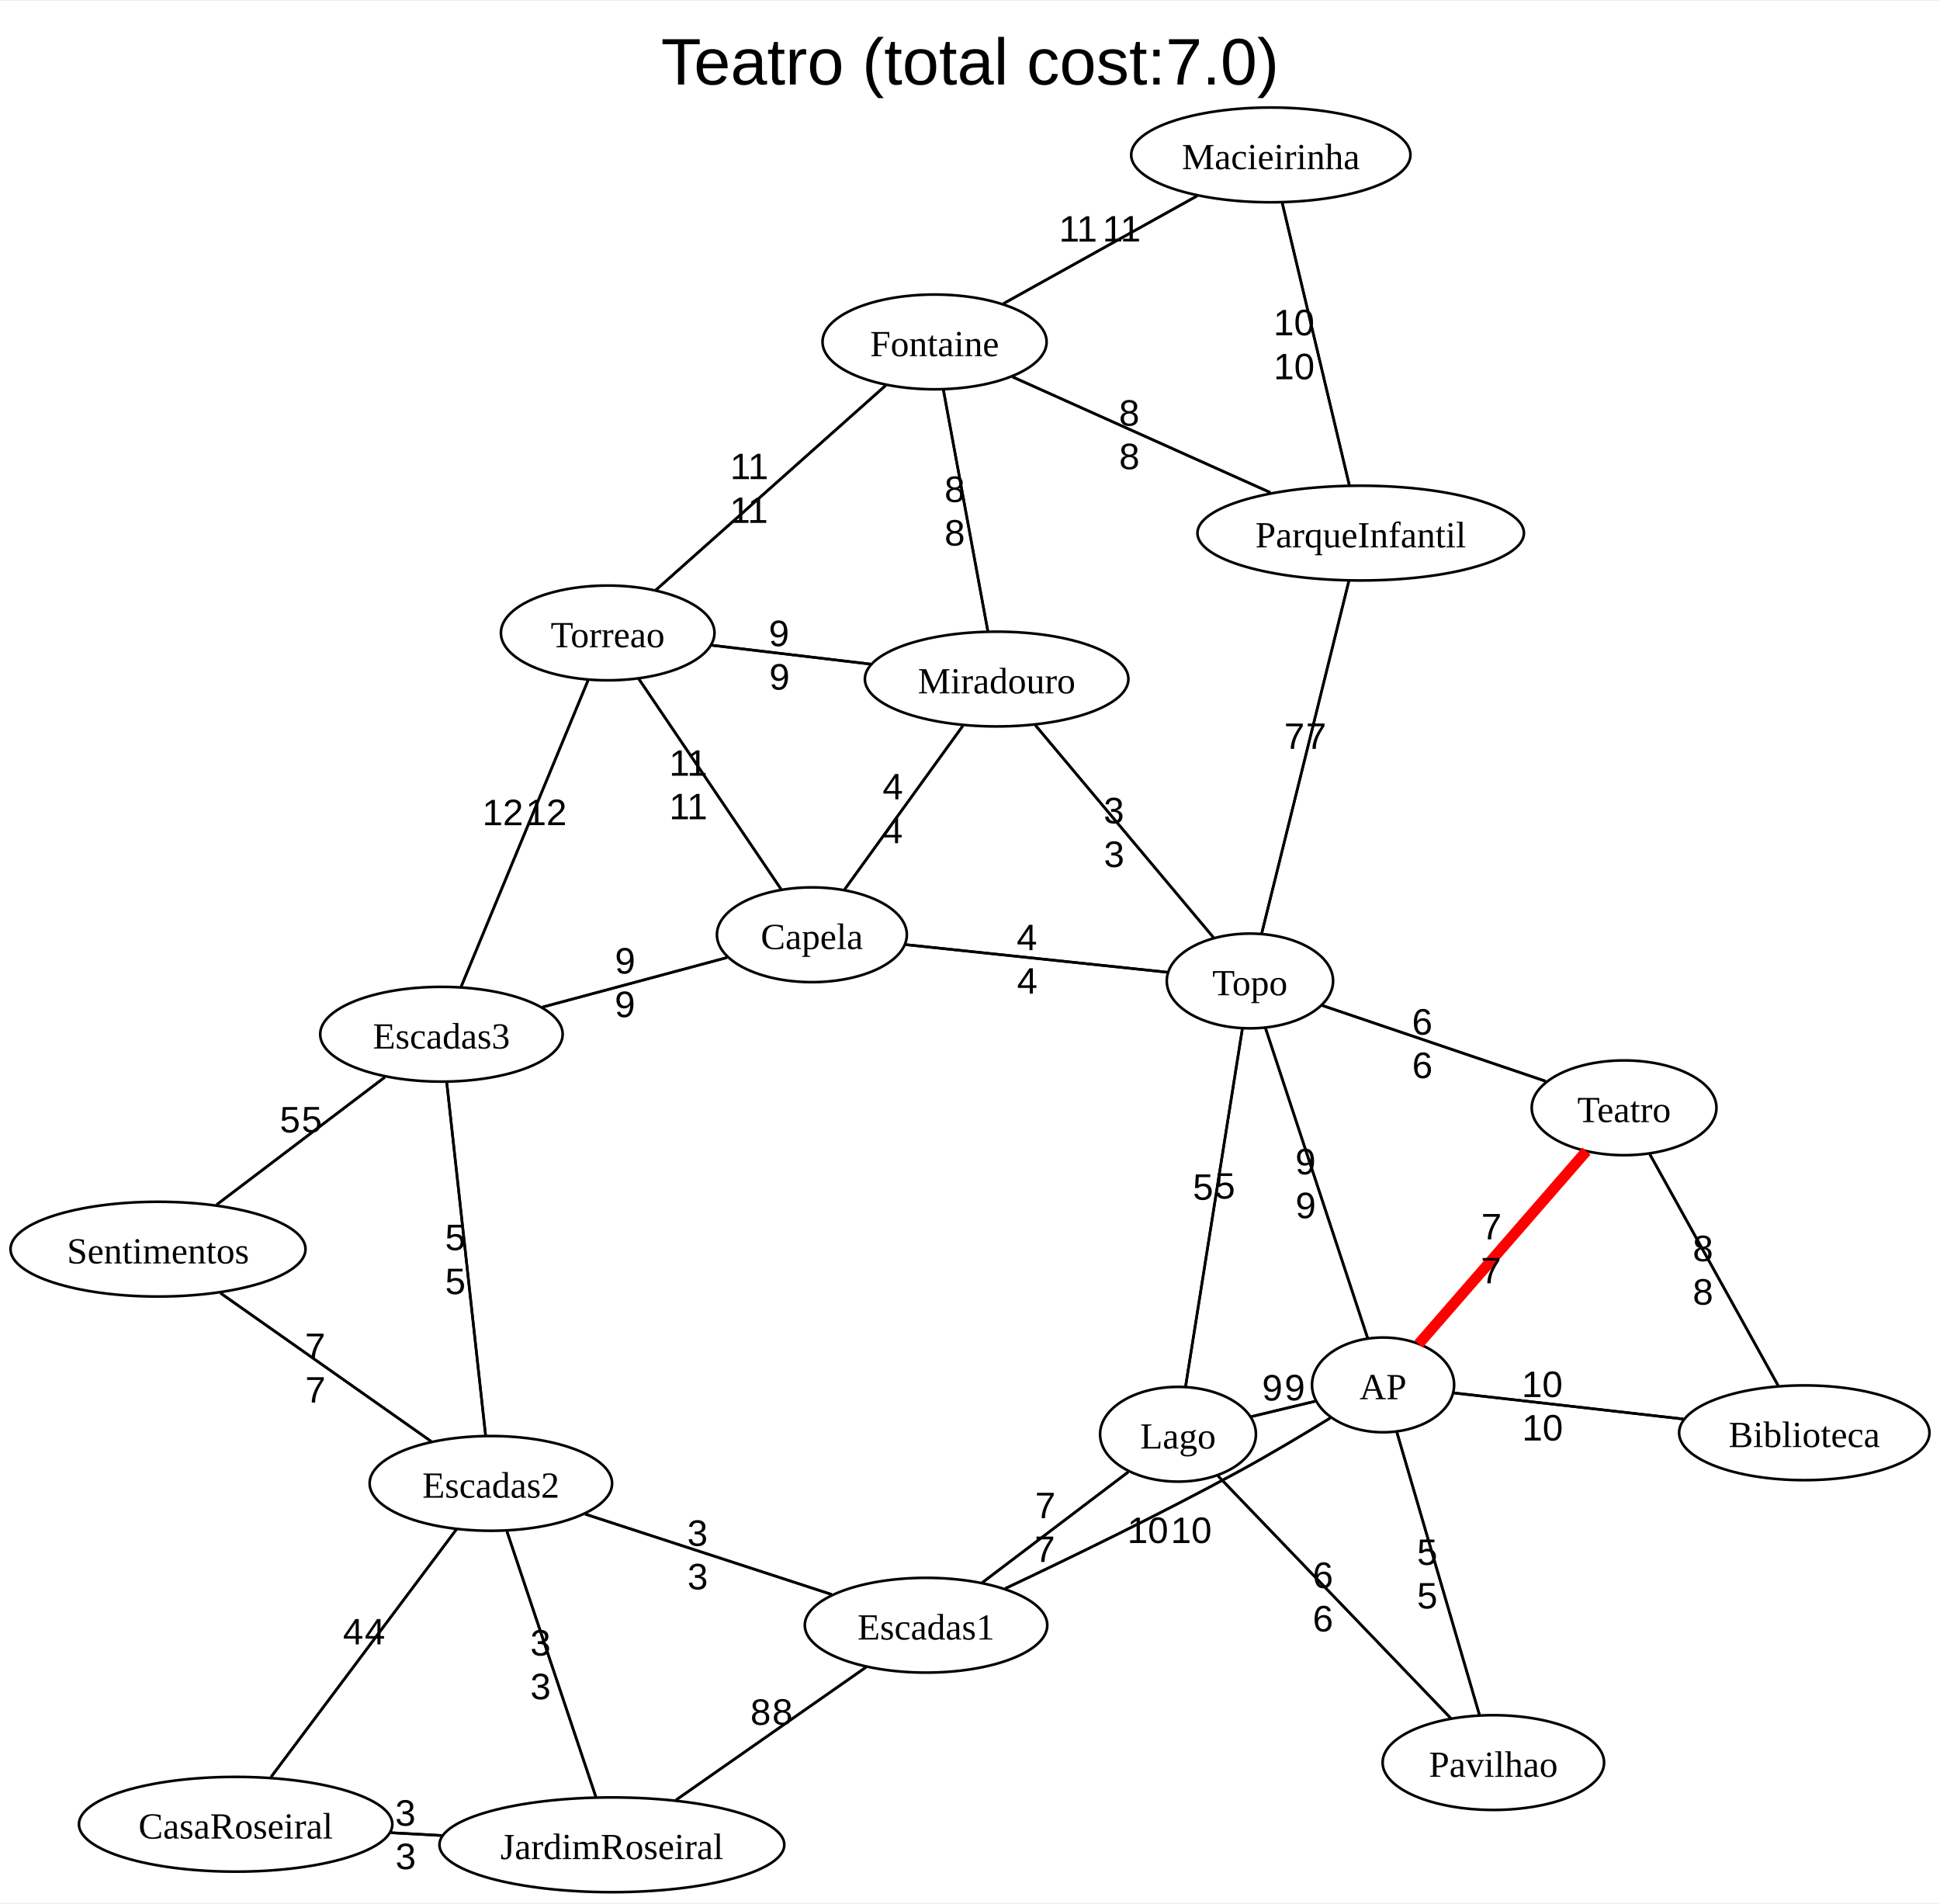
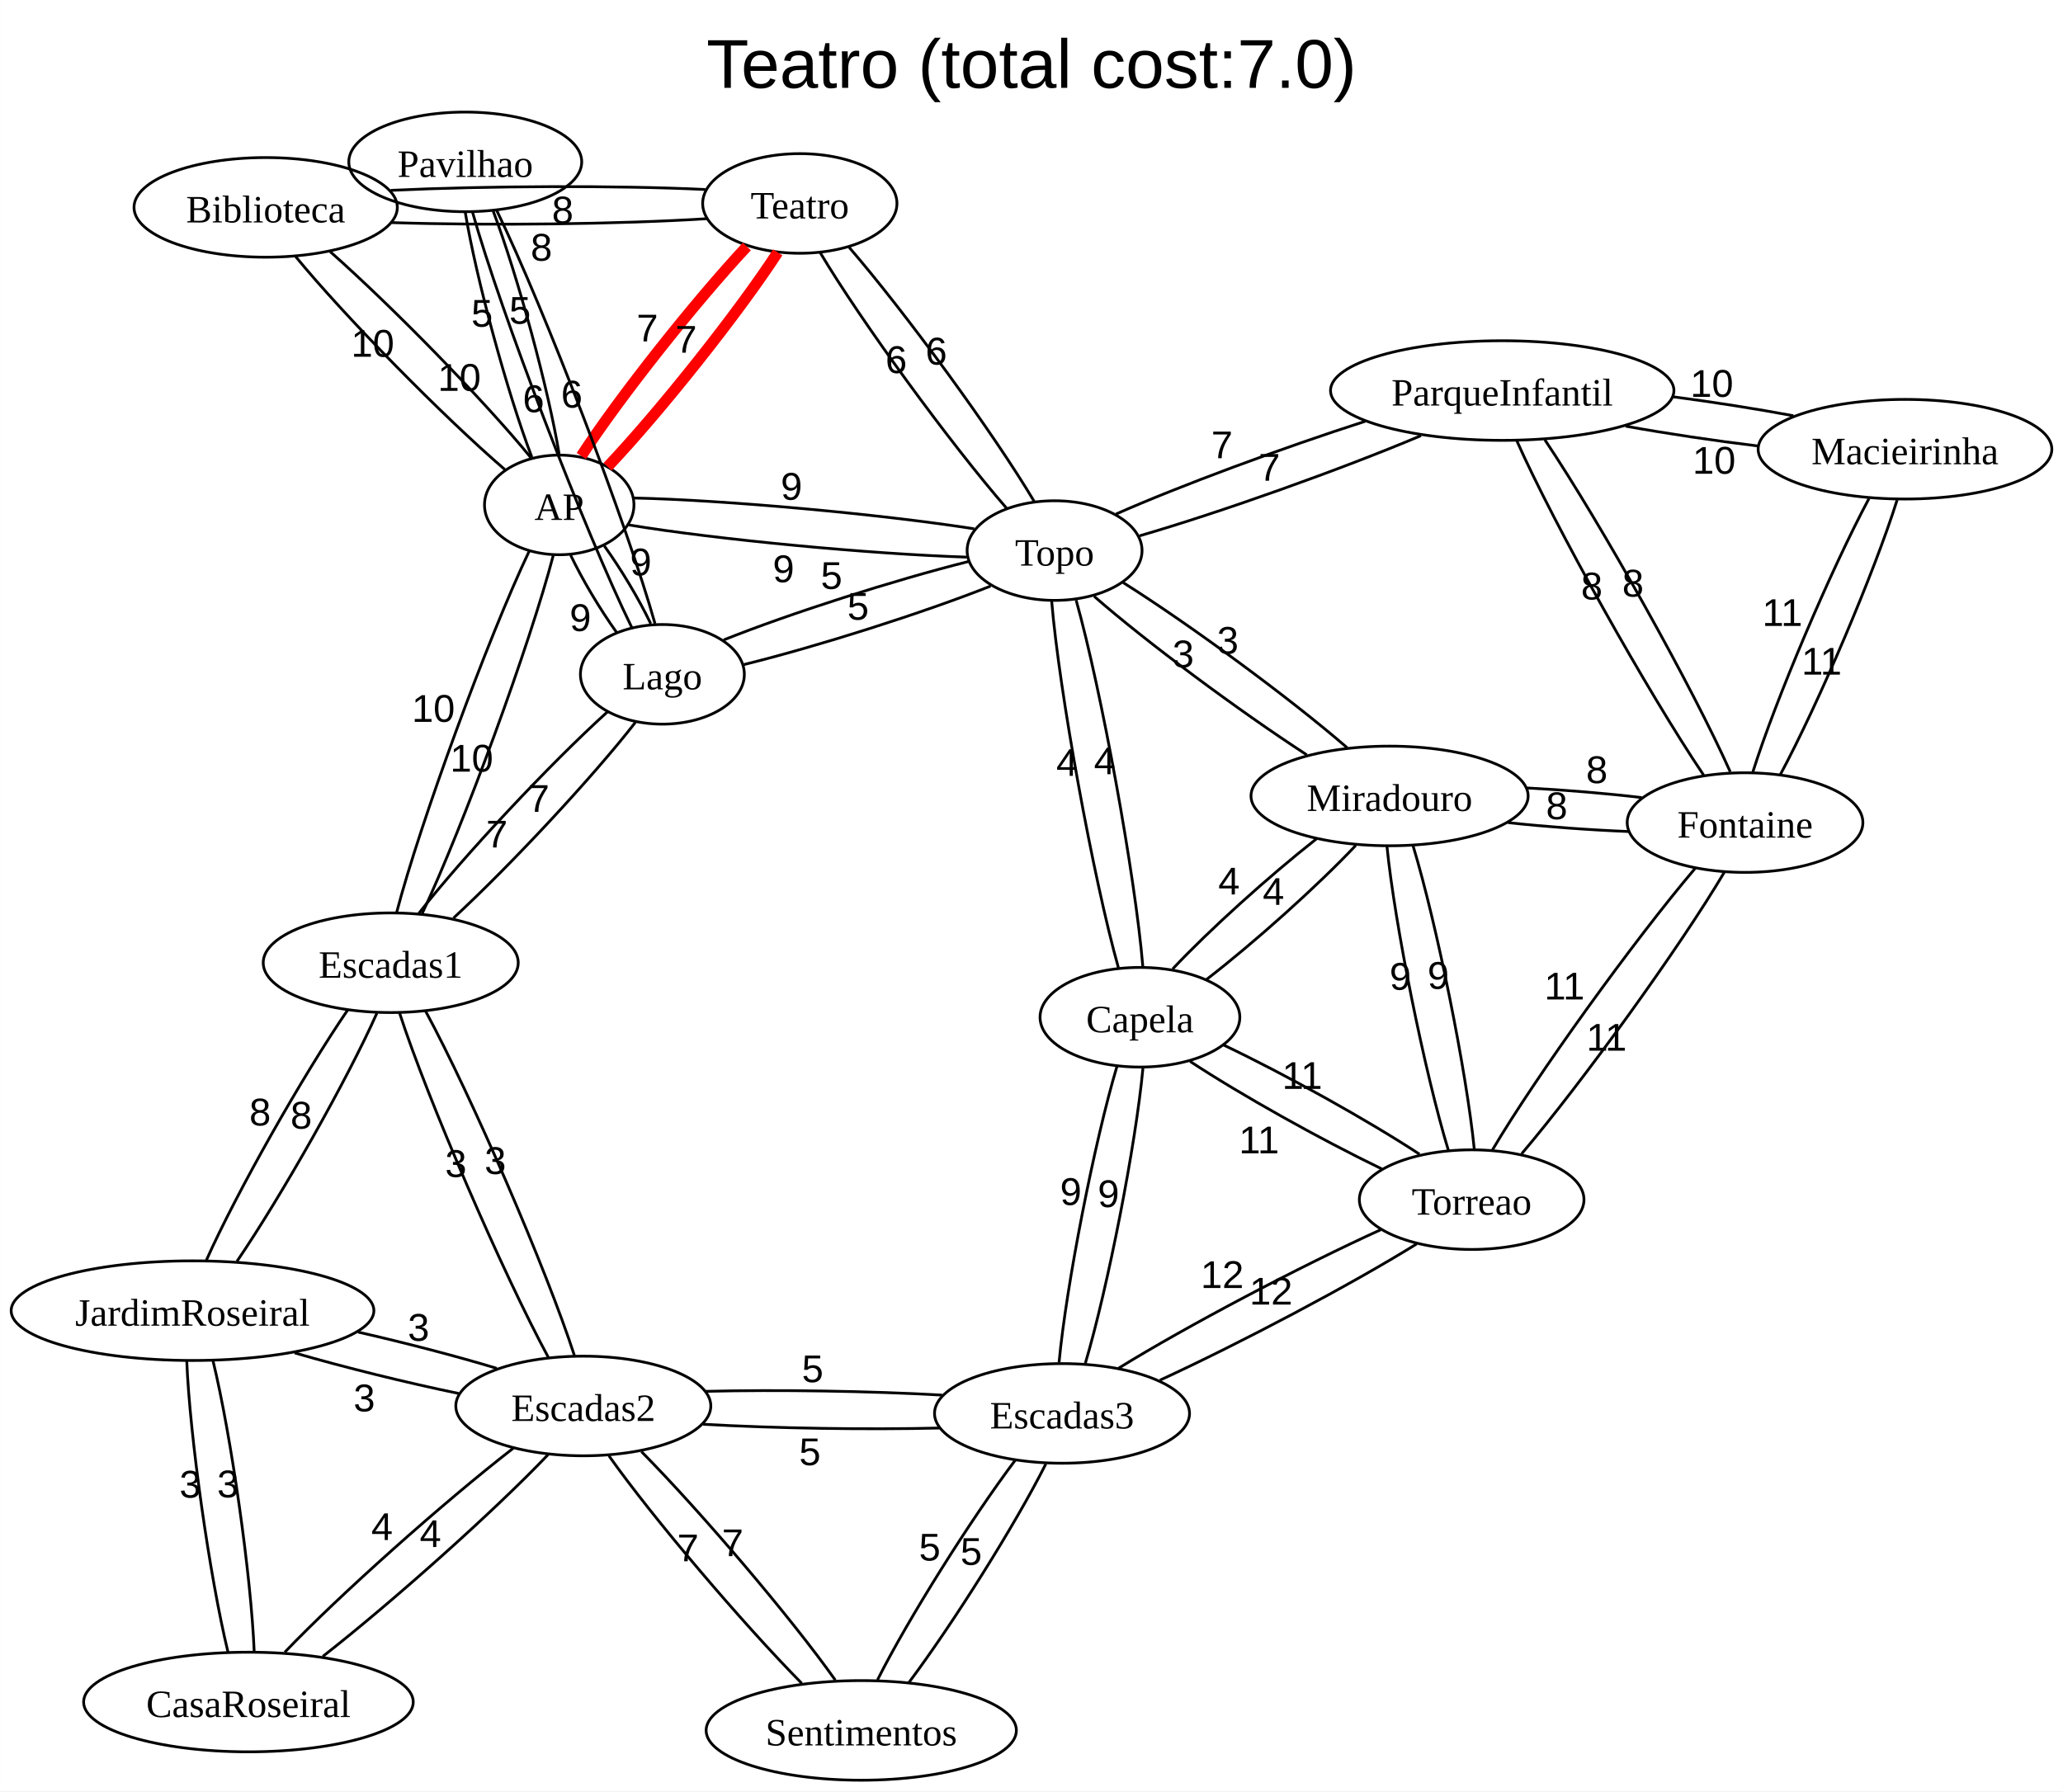
- <svg xmlns="http://www.w3.org/2000/svg" width="737pt" height="723pt" viewBox="0.00 0.00 737.21 722.51">
-   <g id="graph0" class="graph" transform="scale(1 1) rotate(0) translate(4 718.51)">
-     <polygon fill="white" stroke="none" points="-4,4 -4,-718.51 733.21,-718.51 733.21,4 -4,4" />
-     <text text-anchor="middle" x="364.61" y="-686.76" font-family="Arial" font-size="25.00">Teatro (total cost:7.0)</text>
+ <svg xmlns="http://www.w3.org/2000/svg" width="745pt" height="647pt" viewBox="0.00 0.00 745.30 647.31">
+   <g id="graph0" class="graph" transform="scale(1 1) rotate(0) translate(4 643.31)">
+     <polygon fill="white" stroke="none" points="-4,4 -4,-643.31 741.3,-643.31 741.3,4 -4,4" />
+     <text text-anchor="middle" x="368.65" y="-611.56" font-family="Arial" font-size="25.00">Teatro (total cost:7.0)</text>
    <g id="node1" class="node">
-       <ellipse fill="none" stroke="black" cx="513.07" cy="-516.33" rx="62.04" ry="18" />
-       <text text-anchor="middle" x="513.07" y="-510.91" font-family="Times New Roman,serif" font-size="14.00">ParqueInfantil</text>
+       <ellipse fill="none" stroke="black" cx="198.02" cy="-460.85" rx="27" ry="18" />
+       <text text-anchor="middle" x="198.02" y="-455.42" font-family="Times New Roman,serif" font-size="14.00">AP</text>
    </g>
    <g id="node2" class="node">
-       <ellipse fill="none" stroke="black" cx="478.92" cy="-660.01" rx="53.06" ry="18" />
-       <text text-anchor="middle" x="478.92" y="-654.59" font-family="Times New Roman,serif" font-size="14.00">Macieirinha</text>
+       <ellipse fill="none" stroke="black" cx="164.07" cy="-584.81" rx="42.08" ry="18" />
+       <text text-anchor="middle" x="164.07" y="-579.38" font-family="Times New Roman,serif" font-size="14.00">Pavilhao</text>
    </g>
    <g id="edge1" class="edge">
-       <path fill="none" stroke="black" d="M508.75,-534.53C502.18,-562.17 489.76,-614.41 483.21,-641.96" />
-       <text text-anchor="middle" x="487.72" y="-591.48" font-family="Arial" font-size="14.00">10</text>
+       <path fill="none" stroke="black" d="M188.13,-478.09C179.26,-501.36 168.02,-542.61 164.09,-566.45" />
+       <text text-anchor="middle" x="170.13" y="-525.26" font-family="Arial" font-size="14.00">5</text>
+     </g>
+     <g id="node5" class="node">
+       <ellipse fill="none" stroke="black" cx="235.29" cy="-399.63" rx="29.61" ry="18" />
+       <text text-anchor="middle" x="235.29" y="-394.2" font-family="Times New Roman,serif" font-size="14.00">Lago</text>
+     </g>
+     <g id="edge27" class="edge">
+       <path fill="none" stroke="black" d="M214.31,-446.04C220.4,-437.57 226.77,-426.92 231.08,-417.93" />
+       <text text-anchor="middle" x="227.49" y="-435.38" font-family="Arial" font-size="14.00">9</text>
+     </g>
+     <g id="node6" class="node">
+       <ellipse fill="none" stroke="black" cx="376.99" cy="-444.35" rx="31.6" ry="18" />
+       <text text-anchor="middle" x="376.99" y="-438.92" font-family="Times New Roman,serif" font-size="14.00">Topo</text>
+     </g>
+     <g id="edge19" class="edge">
+       <path fill="none" stroke="black" d="M224.88,-463.35C257.96,-462.63 313.93,-457.54 347.96,-452.21" />
+       <text text-anchor="middle" x="281.94" y="-462.71" font-family="Arial" font-size="14.00">9</text>
+     </g>
+     <g id="node8" class="node">
+       <ellipse fill="none" stroke="black" cx="137.14" cy="-295.41" rx="46.07" ry="18" />
+       <text text-anchor="middle" x="137.14" y="-289.99" font-family="Times New Roman,serif" font-size="14.00">Escadas1</text>
+     </g>
+     <g id="edge44" class="edge">
+       <path fill="none" stroke="black" d="M195.86,-442.6C187.51,-410.6 163.41,-344.88 148.51,-313.2" />
+       <text text-anchor="middle" x="166.39" y="-364.48" font-family="Arial" font-size="14.00">10</text>
+     </g>
+     <g id="node17" class="node">
+       <ellipse fill="none" stroke="black" cx="91.96" cy="-568.37" rx="47.57" ry="18" />
+       <text text-anchor="middle" x="91.96" y="-562.94" font-family="Times New Roman,serif" font-size="14.00">Biblioteca</text>
+     </g>
+     <g id="edge26" class="edge">
+       <path fill="none" stroke="black" d="M178.34,-473.66C156.01,-492.89 120.63,-528.86 102.78,-550.6" />
+       <text text-anchor="middle" x="130.63" y="-514.39" font-family="Arial" font-size="14.00">10</text>
+     </g>
+     <g id="node18" class="node">
+       <ellipse fill="none" stroke="black" cx="284.94" cy="-569.79" rx="35.1" ry="18" />
+       <text text-anchor="middle" x="284.94" y="-564.37" font-family="Times New Roman,serif" font-size="14.00">Teatro</text>
+     </g>
+     <g id="edge30" class="edge">
+       <path fill="none" stroke="red" stroke-width="4" d="M206,-478.53C219.65,-499.57 247.05,-534.16 265.8,-554.23" />
+       <text text-anchor="middle" x="229.86" y="-519.94" font-family="Arial" font-size="14.00">7</text>
+     </g>
+     <g id="edge40" class="edge">
+       <path fill="none" stroke="black" d="M174.16,-567.04C183.02,-543.62 194.15,-502.68 198.02,-479.04" />
+       <text text-anchor="middle" x="183.84" y="-526.32" font-family="Arial" font-size="14.00">5</text>
+     </g>
+     <g id="edge51" class="edge">
+       <path fill="none" stroke="black" d="M175.45,-567.23C192.52,-532.11 222.6,-453.68 232.62,-417.95" />
+       <text text-anchor="middle" x="202.55" y="-496.02" font-family="Arial" font-size="14.00">6</text>
+     </g>
+     <g id="node3" class="node">
+       <ellipse fill="none" stroke="black" cx="684.24" cy="-480.98" rx="53.06" ry="18" />
+       <text text-anchor="middle" x="684.24" y="-475.56" font-family="Times New Roman,serif" font-size="14.00">Macieirinha</text>
    </g>
    <g id="node4" class="node">
-       <ellipse fill="none" stroke="black" cx="351.14" cy="-588.96" rx="42.58" ry="18" />
-       <text text-anchor="middle" x="351.14" y="-583.54" font-family="Times New Roman,serif" font-size="14.00">Fontaine</text>
-     </g>
-     <g id="edge19" class="edge">
-       <path fill="none" stroke="black" d="M478.73,-531.74C449.67,-544.77 408.46,-563.25 380.81,-575.65" />
-       <text text-anchor="middle" x="425.11" y="-557.13" font-family="Arial" font-size="14.00">8</text>
+       <ellipse fill="none" stroke="black" cx="626.45" cy="-346.06" rx="42.58" ry="18" />
+       <text text-anchor="middle" x="626.45" y="-340.63" font-family="Times New Roman,serif" font-size="14.00">Fontaine</text>
+     </g>
+     <g id="edge2" class="edge">
+       <path fill="none" stroke="black" d="M681.39,-462.62C673.19,-436.49 652.96,-389.01 639.22,-363.43" />
+       <text text-anchor="middle" x="654.13" y="-399.52" font-family="Arial" font-size="14.00">11</text>
+     </g>
+     <g id="node12" class="node">
+       <ellipse fill="none" stroke="black" cx="538.72" cy="-502.18" rx="62.04" ry="18" />
+       <text text-anchor="middle" x="538.72" y="-496.76" font-family="Times New Roman,serif" font-size="14.00">ParqueInfantil</text>
+     </g>
+     <g id="edge64" class="edge">
+       <path fill="none" stroke="black" d="M631.18,-482.14C615.46,-484.04 598.42,-486.59 583.3,-489.31" />
+       <text text-anchor="middle" x="615.27" y="-472.12" font-family="Arial" font-size="14.00">10</text>
+     </g>
+     <g id="edge61" class="edge">
+       <path fill="none" stroke="black" d="M629.3,-364.42C637.45,-390.41 657.5,-437.51 671.24,-463.18" />
+       <text text-anchor="middle" x="639.93" y="-417.12" font-family="Arial" font-size="14.00">11</text>
    </g>
    <g id="node11" class="node">
-       <ellipse fill="none" stroke="black" cx="470.98" cy="-346.18" rx="31.6" ry="18" />
-       <text text-anchor="middle" x="470.98" y="-340.75" font-family="Times New Roman,serif" font-size="14.00">Topo</text>
+       <ellipse fill="none" stroke="black" cx="527.68" cy="-209.8" rx="40.58" ry="18" />
+       <text text-anchor="middle" x="527.68" y="-204.38" font-family="Times New Roman,serif" font-size="14.00">Torreao</text>
+     </g>
+     <g id="edge37" class="edge">
+       <path fill="none" stroke="black" d="M618.93,-328.07C603.21,-301.46 567.68,-252.2 545.76,-226.4" />
+       <text text-anchor="middle" x="576.42" y="-263.63" font-family="Arial" font-size="14.00">11</text>
+     </g>
+     <g id="edge13" class="edge">
+       <path fill="none" stroke="black" d="M611.47,-363.24C591.38,-393.03 557.37,-453.8 543.93,-484.16" />
+       <text text-anchor="middle" x="571.08" y="-426.69" font-family="Arial" font-size="14.00">8</text>
+     </g>
+     <g id="node14" class="node">
+       <ellipse fill="none" stroke="black" cx="498.02" cy="-355.68" rx="50.07" ry="18" />
+       <text text-anchor="middle" x="498.02" y="-350.26" font-family="Times New Roman,serif" font-size="14.00">Miradouro</text>
+     </g>
+     <g id="edge58" class="edge">
+       <path fill="none" stroke="black" d="M584.28,-342.83C570.33,-343.39 554.79,-344.53 540.8,-346.04" />
+       <text text-anchor="middle" x="558.43" y="-347.28" font-family="Arial" font-size="14.00">8</text>
+     </g>
+     <g id="edge18" class="edge">
+       <path fill="none" stroke="black" d="M218.77,-414.75C212.71,-423.22 206.4,-433.8 202.14,-442.71" />
+       <text text-anchor="middle" x="205.66" y="-415.27" font-family="Arial" font-size="14.00">9</text>
+     </g>
+     <g id="edge52" class="edge">
+       <path fill="none" stroke="black" d="M224.24,-416.54C207.21,-451.36 176.76,-530.7 166.71,-566.6" />
+       <text text-anchor="middle" x="188.73" y="-494.36" font-family="Arial" font-size="14.00">6</text>
+     </g>
+     <g id="edge3" class="edge">
+       <path fill="none" stroke="black" d="M257.44,-412.06C281.21,-421.59 319.1,-433.69 345.85,-440.39" />
+       <text text-anchor="middle" x="296.4" y="-430.49" font-family="Arial" font-size="14.00">5</text>
+     </g>
+     <g id="edge17" class="edge">
+       <path fill="none" stroke="black" d="M225.54,-382.29C210.21,-362.55 180.61,-330.8 159.82,-311.56" />
+       <text text-anchor="middle" x="190.6" y="-349.94" font-family="Arial" font-size="14.00">7</text>
+     </g>
+     <g id="edge59" class="edge">
+       <path fill="none" stroke="black" d="M345.33,-441.98C310.49,-443.09 255.18,-448.31 223.17,-453.61" />
+       <text text-anchor="middle" x="279.06" y="-432.92" font-family="Arial" font-size="14.00">9</text>
+     </g>
+     <g id="edge20" class="edge">
+       <path fill="none" stroke="black" d="M353.89,-431.53C329.56,-421.86 291.22,-409.68 264.74,-403.16" />
+       <text text-anchor="middle" x="306" y="-419.37" font-family="Arial" font-size="14.00">5</text>
+     </g>
+     <g id="node7" class="node">
+       <ellipse fill="none" stroke="black" cx="407.83" cy="-275.71" rx="36.09" ry="18" />
+       <text text-anchor="middle" x="407.83" y="-270.28" font-family="Times New Roman,serif" font-size="14.00">Capela</text>
+     </g>
+     <g id="edge60" class="edge">
+       <path fill="none" stroke="black" d="M384.77,-426.45C393.85,-394.17 406.18,-326.55 408.88,-293.99" />
+       <text text-anchor="middle" x="395.09" y="-363.53" font-family="Arial" font-size="14.00">4</text>
+     </g>
+     <g id="edge63" class="edge">
+       <path fill="none" stroke="black" d="M399.18,-457.55C422.28,-467.78 459.19,-481.41 489.25,-491.08" />
+       <text text-anchor="middle" x="437.48" y="-477.72" font-family="Arial" font-size="14.00">7</text>
+     </g>
+     <g id="edge46" class="edge">
+       <path fill="none" stroke="black" d="M401.77,-432.78C426.08,-417.47 462.26,-390.83 482.69,-373.11" />
+       <text text-anchor="middle" x="439.56" y="-407.05" font-family="Arial" font-size="14.00">3</text>
+     </g>
+     <g id="edge33" class="edge">
+       <path fill="none" stroke="black" d="M359.63,-459.67C339.33,-483.04 307.07,-527.2 292.34,-551.97" />
+       <text text-anchor="middle" x="319.77" y="-508.5" font-family="Arial" font-size="14.00">6</text>
+     </g>
+     <g id="edge4" class="edge">
+       <path fill="none" stroke="black" d="M400.05,-293.6C390.97,-325.88 378.64,-393.5 375.94,-426.06" />
+       <text text-anchor="middle" x="381.48" y="-362.93" font-family="Arial" font-size="14.00">4</text>
+     </g>
+     <g id="node10" class="node">
+       <ellipse fill="none" stroke="black" cx="379.68" cy="-132.55" rx="46.07" ry="18" />
+       <text text-anchor="middle" x="379.68" y="-127.12" font-family="Times New Roman,serif" font-size="14.00">Escadas3</text>
+     </g>
+     <g id="edge47" class="edge">
+       <path fill="none" stroke="black" d="M408.91,-257.26C406.34,-229.7 396.24,-178.09 388.11,-150.7" />
+       <text text-anchor="middle" x="396.47" y="-207.11" font-family="Arial" font-size="14.00">9</text>
+     </g>
+     <g id="edge23" class="edge">
+       <path fill="none" stroke="black" d="M438.11,-265.65C460.37,-255.05 489.87,-238.65 508.84,-226.22" />
+       <text text-anchor="middle" x="466.46" y="-249.82" font-family="Arial" font-size="14.00">11</text>
+     </g>
+     <g id="edge36" class="edge">
+       <path fill="none" stroke="black" d="M419.67,-293.18C432.87,-307.25 454.4,-326.65 471.6,-340.18" />
+       <text text-anchor="middle" x="440.01" y="-320.08" font-family="Arial" font-size="14.00">4</text>
+     </g>
+     <g id="edge39" class="edge">
+       <path fill="none" stroke="black" d="M139.3,-313.66C147.74,-346 172.26,-412.78 187.12,-444.05" />
+       <text text-anchor="middle" x="152.55" y="-382.46" font-family="Arial" font-size="14.00">10</text>
+     </g>
+     <g id="edge10" class="edge">
+       <path fill="none" stroke="black" d="M147.26,-313.22C163.4,-333.91 194.71,-367.31 215.39,-386.03" />
+       <text text-anchor="middle" x="175.5" y="-337.06" font-family="Arial" font-size="14.00">7</text>
+     </g>
+     <g id="node9" class="node">
+       <ellipse fill="none" stroke="black" cx="206.72" cy="-135.24" rx="46.07" ry="18" />
+       <text text-anchor="middle" x="206.72" y="-129.82" font-family="Times New Roman,serif" font-size="14.00">Escadas2</text>
+     </g>
+     <g id="edge5" class="edge">
+       <path fill="none" stroke="black" d="M149.74,-277.92C166.28,-247.32 193.46,-184.52 203.51,-153.44" />
+       <text text-anchor="middle" x="174.93" y="-219.06" font-family="Arial" font-size="14.00">3</text>
+     </g>
+     <g id="node16" class="node">
+       <ellipse fill="none" stroke="black" cx="65.53" cy="-169.68" rx="65.53" ry="18" />
+       <text text-anchor="middle" x="65.53" y="-164.25" font-family="Times New Roman,serif" font-size="14.00">JardimRoseiral</text>
+     </g>
+     <g id="edge42" class="edge">
+       <path fill="none" stroke="black" d="M132.13,-277.17C121.45,-253.15 97.8,-211.32 81.59,-187.51" />
+       <text text-anchor="middle" x="104.81" y="-235.46" font-family="Arial" font-size="14.00">8</text>
+     </g>
+     <g id="edge53" class="edge">
+       <path fill="none" stroke="black" d="M194.12,-152.74C177.58,-183.33 150.4,-246.13 140.35,-277.21" />
+       <text text-anchor="middle" x="160.68" y="-217.99" font-family="Arial" font-size="14.00">3</text>
+     </g>
+     <g id="edge15" class="edge">
+       <path fill="none" stroke="black" d="M250.91,-140.53C277.15,-141.17 310.28,-140.64 336.36,-139.17" />
+       <text text-anchor="middle" x="289.57" y="-143.84" font-family="Arial" font-size="14.00">5</text>
+     </g>
+     <g id="node13" class="node">
+       <ellipse fill="none" stroke="black" cx="85.73" cy="-28.26" rx="59.55" ry="18" />
+       <text text-anchor="middle" x="85.73" y="-22.83" font-family="Times New Roman,serif" font-size="14.00">CasaRoseiral</text>
+     </g>
+     <g id="edge9" class="edge">
+       <path fill="none" stroke="black" d="M194.04,-117.71C174.76,-97.43 137.99,-64.6 112.63,-44.76" />
+       <text text-anchor="middle" x="151.49" y="-84.27" font-family="Arial" font-size="14.00">4</text>
+     </g>
+     <g id="node15" class="node">
+       <ellipse fill="none" stroke="black" cx="307.14" cy="-18" rx="56.05" ry="18" />
+       <text text-anchor="middle" x="307.14" y="-12.57" font-family="Times New Roman,serif" font-size="14.00">Sentimentos</text>
+     </g>
+     <g id="edge43" class="edge">
+       <path fill="none" stroke="black" d="M227.72,-118.75C249.31,-96.92 281.71,-58.83 297.76,-36.19" />
+       <text text-anchor="middle" x="260.69" y="-80.98" font-family="Arial" font-size="14.00">7</text>
+     </g>
+     <g id="edge55" class="edge">
+       <path fill="none" stroke="black" d="M161.72,-139.75C142.6,-143.71 120.58,-149.15 102.44,-154.42" />
+       <text text-anchor="middle" x="127.59" y="-133.3" font-family="Arial" font-size="14.00">3</text>
+     </g>
+     <g id="edge6" class="edge">
+       <path fill="none" stroke="black" d="M378.61,-150.99C381.19,-178.71 391.39,-230.74 399.54,-258.01" />
+       <text text-anchor="middle" x="382.86" y="-207.87" font-family="Arial" font-size="14.00">9</text>
+     </g>
+     <g id="edge22" class="edge">
+       <path fill="none" stroke="black" d="M335.5,-127.27C309.26,-126.63 276.13,-127.15 250.04,-128.63" />
+       <text text-anchor="middle" x="288.59" y="-113.85" font-family="Arial" font-size="14.00">5</text>
+     </g>
+     <g id="edge21" class="edge">
+       <path fill="none" stroke="black" d="M400.15,-148.91C424.65,-164.06 465.88,-185.78 494.84,-198.94" />
+       <text text-anchor="middle" x="437.57" y="-177.87" font-family="Arial" font-size="14.00">12</text>
+     </g>
+     <g id="edge29" class="edge">
+       <path fill="none" stroke="black" d="M373.82,-114.28C362.9,-92.53 340.33,-56.61 324.34,-35.29" />
+       <text text-anchor="middle" x="346.86" y="-77.82" font-family="Arial" font-size="14.00">5</text>
    </g>
    <g id="edge32" class="edge">
-       <path fill="none" stroke="black" d="M508.57,-498.12C500.47,-465.37 483.53,-396.91 475.46,-364.26" />
-       <text text-anchor="middle" x="487.88" y="-434.35" font-family="Arial" font-size="14.00">7</text>
-     </g>
-     <g id="edge27" class="edge">
-       <path fill="none" stroke="black" d="M483.24,-641.82C489.81,-614.18 502.23,-561.93 508.78,-534.38" />
-       <text text-anchor="middle" x="487.77" y="-574.77" font-family="Arial" font-size="14.00">10</text>
-     </g>
-     <g id="edge44" class="edge">
-       <path fill="none" stroke="black" d="M450.88,-644.42C428.98,-632.25 398.79,-615.46 377.37,-603.55" />
-       <text text-anchor="middle" x="405.69" y="-627.08" font-family="Arial" font-size="14.00">11</text>
-     </g>
-     <g id="node3" class="node">
-       <ellipse fill="none" stroke="black" cx="226.93" cy="-478.4" rx="40.58" ry="18" />
-       <text text-anchor="middle" x="226.93" y="-472.97" font-family="Times New Roman,serif" font-size="14.00">Torreao</text>
-     </g>
-     <g id="edge2" class="edge">
-       <path fill="none" stroke="black" d="M245.25,-494.71C268.74,-515.61 309.21,-551.64 332.73,-572.58" />
-       <text text-anchor="middle" x="280.73" y="-536.83" font-family="Arial" font-size="14.00">11</text>
-     </g>
-     <g id="node6" class="node">
-       <ellipse fill="none" stroke="black" cx="163.75" cy="-325.94" rx="46.07" ry="18" />
-       <text text-anchor="middle" x="163.75" y="-320.51" font-family="Times New Roman,serif" font-size="14.00">Escadas3</text>
+       <path fill="none" stroke="black" d="M535.2,-227.79C550.92,-254.4 586.45,-303.67 608.38,-329.46" />
+       <text text-anchor="middle" x="561.21" y="-282.13" font-family="Arial" font-size="14.00">11</text>
+     </g>
+     <g id="edge7" class="edge">
+       <path fill="none" stroke="black" d="M495.2,-220.91C472.95,-231.66 444.29,-247.68 425.95,-259.76" />
+       <text text-anchor="middle" x="450.86" y="-226.54" font-family="Arial" font-size="14.00">11</text>
+     </g>
+     <g id="edge31" class="edge">
+       <path fill="none" stroke="black" d="M507.83,-193.82C484.12,-179.09 444.1,-157.93 415.07,-144.57" />
+       <text text-anchor="middle" x="455.19" y="-171.88" font-family="Arial" font-size="14.00">12</text>
+     </g>
+     <g id="edge25" class="edge">
+       <path fill="none" stroke="black" d="M519.26,-227.64C510.75,-255.56 499.88,-309.27 497.08,-337.44" />
+       <text text-anchor="middle" x="501.9" y="-285.64" font-family="Arial" font-size="14.00">9</text>
+     </g>
+     <g id="edge28" class="edge">
+       <path fill="none" stroke="black" d="M600.55,-499.91C615.22,-497.98 630.5,-495.58 643.92,-493.07" />
+       <text text-anchor="middle" x="614.45" y="-499.91" font-family="Arial" font-size="14.00">10</text>
+     </g>
+     <g id="edge8" class="edge">
+       <path fill="none" stroke="black" d="M554.11,-484.39C574.18,-454.5 607.66,-394.66 621.1,-364.4" />
+       <text text-anchor="middle" x="585.97" y="-427.73" font-family="Arial" font-size="14.00">8</text>
+     </g>
+     <g id="edge50" class="edge">
+       <path fill="none" stroke="black" d="M509.38,-485.89C480.6,-473.72 436.93,-458.16 407.69,-449.68" />
+       <text text-anchor="middle" x="454.58" y="-469.6" font-family="Arial" font-size="14.00">7</text>
+     </g>
+     <g id="edge35" class="edge">
+       <path fill="none" stroke="black" d="M98.87,-46.27C118.69,-67.02 156.22,-100.45 181.42,-119.98" />
+       <text text-anchor="middle" x="134" y="-86.79" font-family="Arial" font-size="14.00">4</text>
+     </g>
+     <g id="edge38" class="edge">
+       <path fill="none" stroke="black" d="M78.33,-46.36C71.74,-73.48 64.52,-124.34 63.45,-151.5" />
+       <text text-anchor="middle" x="64.7" y="-102.12" font-family="Arial" font-size="14.00">3</text>
+     </g>
+     <g id="edge11" class="edge">
+       <path fill="none" stroke="black" d="M547.8,-358.56C561.55,-357.84 576.23,-356.61 589.13,-355.09" />
+       <text text-anchor="middle" x="572.91" y="-360.32" font-family="Arial" font-size="14.00">8</text>
+     </g>
+     <g id="edge34" class="edge">
+       <path fill="none" stroke="black" d="M468.09,-370.54C443.61,-386.45 410.13,-411.31 391.27,-427.83" />
+       <text text-anchor="middle" x="423.45" y="-402.16" font-family="Arial" font-size="14.00">3</text>
+     </g>
+     <g id="edge16" class="edge">
+       <path fill="none" stroke="black" d="M485.81,-337.81C471.96,-323.13 449.31,-302.82 431.92,-289.39" />
+       <text text-anchor="middle" x="456.07" y="-316.33" font-family="Arial" font-size="14.00">4</text>
+     </g>
+     <g id="edge56" class="edge">
+       <path fill="none" stroke="black" d="M506.54,-337.55C515.04,-309.53 525.86,-256.01 528.63,-227.97" />
+       <text text-anchor="middle" x="515.61" y="-285.97" font-family="Arial" font-size="14.00">9</text>
+     </g>
+     <g id="edge12" class="edge">
+       <path fill="none" stroke="black" d="M285.65,-35C264.01,-56.95 231.88,-94.76 215.99,-117.21" />
+       <text text-anchor="middle" x="244.54" y="-79.12" font-family="Arial" font-size="14.00">7</text>
+     </g>
+     <g id="edge24" class="edge">
+       <path fill="none" stroke="black" d="M313.01,-36.26C323.99,-58.15 346.76,-94.37 362.77,-115.64" />
+       <text text-anchor="middle" x="331.88" y="-79.38" font-family="Arial" font-size="14.00">5</text>
+     </g>
+     <g id="edge49" class="edge">
+       <path fill="none" stroke="black" d="M70.54,-187.92C81.35,-212.22 105.42,-254.74 121.64,-278.41" />
+       <text text-anchor="middle" x="89.94" y="-236.6" font-family="Arial" font-size="14.00">8</text>
+     </g>
+     <g id="edge62" class="edge">
+       <path fill="none" stroke="black" d="M125.35,-161.94C142.58,-158.01 160.69,-153.3 175.44,-148.84" />
+       <text text-anchor="middle" x="147.2" y="-158.79" font-family="Arial" font-size="14.00">3</text>
+     </g>
+     <g id="edge14" class="edge">
+       <path fill="none" stroke="black" d="M72.93,-151.57C79.52,-124.45 86.74,-73.59 87.81,-46.43" />
+       <text text-anchor="middle" x="78.32" y="-102.22" font-family="Arial" font-size="14.00">3</text>
+     </g>
+     <g id="edge54" class="edge">
+       <path fill="none" stroke="black" d="M115.23,-552.41C137.86,-532.39 171,-498.48 187.76,-477.94" />
+       <text text-anchor="middle" x="161.94" y="-502.07" font-family="Arial" font-size="14.00">10</text>
+     </g>
+     <g id="edge48" class="edge">
+       <path fill="none" stroke="black" d="M137.16,-574.52C171.91,-576.17 219.17,-576.35 250.8,-574.83" />
+       <text text-anchor="middle" x="199.27" y="-562.56" font-family="Arial" font-size="14.00">8</text>
    </g>
    <g id="edge57" class="edge">
-       <path fill="none" stroke="black" d="M219.43,-460.31C207.27,-430.97 183.39,-373.33 171.24,-344" />
-       <text text-anchor="middle" x="187.08" y="-405.35" font-family="Arial" font-size="14.00">12</text>
-     </g>
-     <g id="node10" class="node">
-       <ellipse fill="none" stroke="black" cx="304.52" cy="-363.73" rx="36.09" ry="18" />
-       <text text-anchor="middle" x="304.52" y="-358.31" font-family="Times New Roman,serif" font-size="14.00">Capela</text>
-     </g>
-     <g id="edge61" class="edge">
-       <path fill="none" stroke="black" d="M238.71,-460.98C253.38,-439.3 278.28,-402.51 292.88,-380.93" />
-       <text text-anchor="middle" x="257.57" y="-407.62" font-family="Arial" font-size="14.00">11</text>
-     </g>
-     <g id="node17" class="node">
-       <ellipse fill="none" stroke="black" cx="374.73" cy="-460.88" rx="50.07" ry="18" />
-       <text text-anchor="middle" x="374.73" y="-455.45" font-family="Times New Roman,serif" font-size="14.00">Miradouro</text>
-     </g>
-     <g id="edge13" class="edge">
-       <path fill="none" stroke="black" d="M266.54,-473.7C285.09,-471.5 307.35,-468.86 326.85,-466.55" />
-       <text text-anchor="middle" x="292.21" y="-456.87" font-family="Arial" font-size="14.00">9</text>
-     </g>
-     <g id="edge42" class="edge">
-       <path fill="none" stroke="black" d="M380.84,-575.64C408.5,-563.23 449.74,-544.74 478.79,-531.71" />
-       <text text-anchor="middle" x="425.17" y="-540.61" font-family="Arial" font-size="14.00">8</text>
-     </g>
-     <g id="edge51" class="edge">
-       <path fill="none" stroke="black" d="M377.3,-603.51C398.77,-615.45 429.09,-632.31 451.02,-644.5" />
-       <text text-anchor="middle" x="422.24" y="-627.11" font-family="Arial" font-size="14.00">11</text>
-     </g>
-     <g id="edge58" class="edge">
-       <path fill="none" stroke="black" d="M332.54,-572.41C308.99,-551.44 268.66,-515.55 245.24,-494.7" />
-       <text text-anchor="middle" x="280.59" y="-520.21" font-family="Arial" font-size="14.00">11</text>
-     </g>
-     <g id="edge35" class="edge">
-       <path fill="none" stroke="black" d="M354.52,-570.61C359,-546.26 366.87,-503.53 371.36,-479.19" />
-       <text text-anchor="middle" x="358.81" y="-511.59" font-family="Arial" font-size="14.00">8</text>
-     </g>
-     <g id="node5" class="node">
-       <ellipse fill="none" stroke="black" cx="182.53" cy="-155.3" rx="46.07" ry="18" />
-       <text text-anchor="middle" x="182.53" y="-149.88" font-family="Times New Roman,serif" font-size="14.00">Escadas2</text>
-     </g>
-     <g id="edge3" class="edge">
-       <path fill="none" stroke="black" d="M180.52,-173.56C176.92,-206.32 169.39,-274.7 165.77,-307.55" />
-       <text text-anchor="middle" x="169.03" y="-227.22" font-family="Arial" font-size="14.00">5</text>
-     </g>
-     <g id="node9" class="node">
-       <ellipse fill="none" stroke="black" cx="85.55" cy="-25.8" rx="59.55" ry="18" />
-       <text text-anchor="middle" x="85.55" y="-20.38" font-family="Times New Roman,serif" font-size="14.00">CasaRoseiral</text>
-     </g>
-     <g id="edge6" class="edge">
-       <path fill="none" stroke="black" d="M169.45,-137.84C151.05,-113.26 117.67,-68.7 99.04,-43.82" />
-       <text text-anchor="middle" x="130.21" y="-94.14" font-family="Arial" font-size="14.00">4</text>
-     </g>
-     <g id="node12" class="node">
-       <ellipse fill="none" stroke="black" cx="347.9" cy="-101.42" rx="46.07" ry="18" />
-       <text text-anchor="middle" x="347.9" y="-95.99" font-family="Times New Roman,serif" font-size="14.00">Escadas1</text>
-     </g>
-     <g id="edge29" class="edge">
-       <path fill="none" stroke="black" d="M218.42,-143.61C246.15,-134.57 284.37,-122.12 312.09,-113.09" />
-       <text text-anchor="middle" x="261.13" y="-115.05" font-family="Arial" font-size="14.00">3</text>
-     </g>
-     <g id="node13" class="node">
-       <ellipse fill="none" stroke="black" cx="228.52" cy="-18" rx="65.53" ry="18" />
-       <text text-anchor="middle" x="228.52" y="-12.57" font-family="Times New Roman,serif" font-size="14.00">JardimRoseiral</text>
-     </g>
-     <g id="edge21" class="edge">
-       <path fill="none" stroke="black" d="M188.64,-137.07C197.44,-110.81 213.58,-62.61 222.39,-36.31" />
-       <text text-anchor="middle" x="201.39" y="-89.9" font-family="Arial" font-size="14.00">3</text>
-     </g>
-     <g id="node18" class="node">
-       <ellipse fill="none" stroke="black" cx="56.05" cy="-244.29" rx="56.05" ry="18" />
-       <text text-anchor="middle" x="56.05" y="-238.87" font-family="Times New Roman,serif" font-size="14.00">Sentimentos</text>
-     </g>
-     <g id="edge16" class="edge">
-       <path fill="none" stroke="black" d="M159.92,-171.21C137.33,-187.11 102.73,-211.45 79.76,-227.62" />
-       <text text-anchor="middle" x="115.86" y="-186.01" font-family="Arial" font-size="14.00">7</text>
-     </g>
-     <g id="edge4" class="edge">
-       <path fill="none" stroke="black" d="M171.25,-344.03C183.4,-373.37 207.29,-431 219.44,-460.33" />
-       <text text-anchor="middle" x="203.6" y="-405.38" font-family="Arial" font-size="14.00">12</text>
-     </g>
-     <g id="edge23" class="edge">
-       <path fill="none" stroke="black" d="M165.76,-307.68C169.37,-274.92 176.89,-206.54 180.51,-173.69" />
-       <text text-anchor="middle" x="169.01" y="-243.92" font-family="Arial" font-size="14.00">5</text>
-     </g>
-     <g id="edge54" class="edge">
-       <path fill="none" stroke="black" d="M202.22,-336.26C224.2,-342.17 251.44,-349.48 272.29,-355.08" />
-       <text text-anchor="middle" x="233.55" y="-348.99" font-family="Arial" font-size="14.00">9</text>
-     </g>
-     <g id="edge39" class="edge">
-       <path fill="none" stroke="black" d="M142.22,-309.61C123.68,-295.56 97.03,-275.36 78.29,-261.15" />
-       <text text-anchor="middle" x="106.2" y="-288.64" font-family="Arial" font-size="14.00">5</text>
-     </g>
-     <g id="node7" class="node">
-       <ellipse fill="none" stroke="black" cx="563.48" cy="-49.24" rx="42.08" ry="18" />
-       <text text-anchor="middle" x="563.48" y="-43.82" font-family="Times New Roman,serif" font-size="14.00">Pavilhao</text>
-     </g>
-     <g id="node8" class="node">
-       <ellipse fill="none" stroke="black" cx="443.65" cy="-173.97" rx="29.61" ry="18" />
-       <text text-anchor="middle" x="443.65" y="-168.54" font-family="Times New Roman,serif" font-size="14.00">Lago</text>
-     </g>
-     <g id="edge5" class="edge">
-       <path fill="none" stroke="black" d="M547.32,-66.06C524.06,-90.27 481.47,-134.6 458.8,-158.2" />
-       <text text-anchor="middle" x="498.72" y="-99.06" font-family="Arial" font-size="14.00">6</text>
-     </g>
-     <g id="node16" class="node">
-       <ellipse fill="none" stroke="black" cx="521.57" cy="-192.72" rx="27" ry="18" />
-       <text text-anchor="middle" x="521.57" y="-187.29" font-family="Times New Roman,serif" font-size="14.00">AP</text>
-     </g>
-     <g id="edge36" class="edge">
-       <path fill="none" stroke="black" d="M558.17,-67.41C550.11,-95.01 534.87,-147.18 526.83,-174.69" />
-       <text text-anchor="middle" x="538.37" y="-107.79" font-family="Arial" font-size="14.00">5</text>
-     </g>
-     <g id="edge37" class="edge">
-       <path fill="none" stroke="black" d="M458.82,-158.17C481.49,-134.57 524.02,-90.31 547.28,-66.1" />
-       <text text-anchor="middle" x="498.71" y="-115.56" font-family="Arial" font-size="14.00">6</text>
-     </g>
-     <g id="edge9" class="edge">
-       <path fill="none" stroke="black" d="M446.52,-192.07C451.76,-225.06 462.8,-294.61 468.07,-327.8" />
-       <text text-anchor="middle" x="453.16" y="-263.06" font-family="Arial" font-size="14.00">5</text>
-     </g>
-     <g id="edge15" class="edge">
-       <path fill="none" stroke="black" d="M424.73,-159.64C408.82,-147.58 386.07,-130.34 369.45,-117.75" />
-       <text text-anchor="middle" x="393.23" y="-142.09" font-family="Arial" font-size="14.00">7</text>
-     </g>
-     <g id="edge40" class="edge">
-       <path fill="none" stroke="black" d="M471.34,-180.63C479.3,-182.55 487.95,-184.63 495.79,-186.52" />
-       <text text-anchor="middle" x="479.48" y="-186.79" font-family="Arial" font-size="14.00">9</text>
-     </g>
-     <g id="edge7" class="edge">
-       <path fill="none" stroke="black" d="M99.03,-43.81C117.67,-68.69 151.07,-113.29 169.47,-137.86" />
-       <text text-anchor="middle" x="138.46" y="-94.15" font-family="Arial" font-size="14.00">4</text>
-     </g>
-     <g id="edge25" class="edge">
-       <path fill="none" stroke="black" d="M144.53,-22.58C150.99,-22.23 157.59,-21.87 164.11,-21.51" />
-       <text text-anchor="middle" x="150.17" y="-8.75" font-family="Arial" font-size="14.00">3</text>
-     </g>
-     <g id="edge8" class="edge">
-       <path fill="none" stroke="black" d="M292.74,-381.15C278.15,-402.7 253.46,-439.19 238.82,-460.82" />
-       <text text-anchor="middle" x="257.55" y="-424.15" font-family="Arial" font-size="14.00">11</text>
-     </g>
-     <g id="edge64" class="edge">
-       <path fill="none" stroke="black" d="M272.23,-355.06C251.36,-349.46 224.11,-342.14 202.15,-336.25" />
-       <text text-anchor="middle" x="233.48" y="-332.46" font-family="Arial" font-size="14.00">9</text>
-     </g>
-     <g id="edge49" class="edge">
-       <path fill="none" stroke="black" d="M340.23,-359.97C369.75,-356.85 411.26,-352.48 439.54,-349.49" />
-       <text text-anchor="middle" x="386.23" y="-357.88" font-family="Arial" font-size="14.00">4</text>
-     </g>
-     <g id="edge28" class="edge">
-       <path fill="none" stroke="black" d="M317.07,-381.1C329.69,-398.56 349.06,-425.36 361.81,-443" />
-       <text text-anchor="middle" x="335.27" y="-415.18" font-family="Arial" font-size="14.00">4</text>
+       <path fill="none" stroke="red" stroke-width="4" d="M276.96,-552.11C262.9,-530.44 234.26,-494.41 215.5,-474.65" />
+       <text text-anchor="middle" x="243.87" y="-515.86" font-family="Arial" font-size="14.00">7</text>
+     </g>
+     <g id="edge41" class="edge">
+       <path fill="none" stroke="black" d="M302.74,-553.96C323.1,-530.41 355.1,-486.57 369.68,-462.02" />
+       <text text-anchor="middle" x="334.25" y="-511.57" font-family="Arial" font-size="14.00">6</text>
    </g>
    <g id="edge45" class="edge">
-       <path fill="none" stroke="black" d="M475.49,-364.39C483.57,-397.05 500.43,-465.24 508.54,-498" />
-       <text text-anchor="middle" x="496.13" y="-434.36" font-family="Arial" font-size="14.00">7</text>
-     </g>
-     <g id="edge26" class="edge">
-       <path fill="none" stroke="black" d="M468.11,-328.07C462.87,-295.09 451.83,-225.54 446.56,-192.35" />
-       <text text-anchor="middle" x="461.47" y="-263.49" font-family="Arial" font-size="14.00">5</text>
-     </g>
-     <g id="edge43" class="edge">
-       <path fill="none" stroke="black" d="M439.67,-349.48C411.42,-352.46 369.88,-356.84 340.32,-359.96" />
-       <text text-anchor="middle" x="386.36" y="-341.37" font-family="Arial" font-size="14.00">4</text>
-     </g>
-     <g id="node14" class="node">
-       <ellipse fill="none" stroke="black" cx="613.16" cy="-297.99" rx="35.1" ry="18" />
-       <text text-anchor="middle" x="613.16" y="-292.56" font-family="Times New Roman,serif" font-size="14.00">Teatro</text>
-     </g>
-     <g id="edge48" class="edge">
-       <path fill="none" stroke="black" d="M498.4,-336.89C522.77,-328.63 558.31,-316.58 583.38,-308.08" />
-       <text text-anchor="middle" x="536.5" y="-309.27" font-family="Arial" font-size="14.00">6</text>
-     </g>
-     <g id="edge53" class="edge">
-       <path fill="none" stroke="black" d="M476.89,-328.27C486.63,-298.7 505.98,-240 515.7,-210.51" />
-       <text text-anchor="middle" x="492.18" y="-256.06" font-family="Arial" font-size="14.00">9</text>
-     </g>
-     <g id="edge56" class="edge">
-       <path fill="none" stroke="black" d="M457.19,-362.61C439.21,-384.04 407.87,-421.38 389.44,-443.34" />
-       <text text-anchor="middle" x="419.36" y="-389.48" font-family="Arial" font-size="14.00">3</text>
-     </g>
-     <g id="edge41" class="edge">
-       <path fill="none" stroke="black" d="M312.02,-113.11C284.28,-122.15 246.07,-134.6 218.35,-143.63" />
-       <text text-anchor="middle" x="261.05" y="-131.57" font-family="Arial" font-size="14.00">3</text>
-     </g>
-     <g id="edge24" class="edge">
-       <path fill="none" stroke="black" d="M369.15,-117.52C385.79,-130.13 408.72,-147.5 424.73,-159.63" />
-       <text text-anchor="middle" x="393.05" y="-125.45" font-family="Arial" font-size="14.00">7</text>
-     </g>
-     <g id="edge10" class="edge">
-       <path fill="none" stroke="black" d="M325.17,-85.53C304.47,-71.07 273.99,-49.77 252.82,-34.97" />
-       <text text-anchor="middle" x="285.04" y="-63.58" font-family="Arial" font-size="14.00">8</text>
-     </g>
-     <g id="edge22" class="edge">
-       <path fill="none" stroke="black" d="M378.03,-115.38C402.26,-126.8 437.02,-143.66 466.69,-159.81 478.4,-166.18 491.19,-173.81 501.47,-180.12" />
-       <text text-anchor="middle" x="432.18" y="-132.66" font-family="Arial" font-size="14.00">10</text>
-     </g>
-     <g id="edge17" class="edge">
-       <path fill="none" stroke="black" d="M222.42,-36.23C213.62,-62.49 197.48,-110.69 188.67,-136.99" />
-       <text text-anchor="middle" x="201.42" y="-73.3" font-family="Arial" font-size="14.00">3</text>
-     </g>
-     <g id="edge33" class="edge">
-       <path fill="none" stroke="black" d="M163.73,-21.54C157.38,-21.88 150.95,-22.23 144.66,-22.58" />
-       <text text-anchor="middle" x="150.05" y="-25.26" font-family="Arial" font-size="14.00">3</text>
-     </g>
-     <g id="edge52" class="edge">
-       <path fill="none" stroke="black" d="M252.97,-35.08C274.12,-49.86 304.46,-71.06 325.11,-85.49" />
-       <text text-anchor="middle" x="293.35" y="-63.62" font-family="Arial" font-size="14.00">8</text>
-     </g>
-     <g id="edge55" class="edge">
-       <path fill="none" stroke="black" d="M583.35,-308.09C558.28,-316.59 522.71,-328.65 498.34,-336.9" />
-       <text text-anchor="middle" x="536.45" y="-325.79" font-family="Arial" font-size="14.00">6</text>
-     </g>
-     <g id="node15" class="node">
-       <ellipse fill="none" stroke="black" cx="681.64" cy="-174.53" rx="47.57" ry="18" />
-       <text text-anchor="middle" x="681.64" y="-169.11" font-family="Times New Roman,serif" font-size="14.00">Biblioteca</text>
-     </g>
-     <g id="edge11" class="edge">
-       <path fill="none" stroke="black" d="M622.97,-280.3C635.92,-256.96 658.58,-216.11 671.63,-192.59" />
-       <text text-anchor="middle" x="643.14" y="-223.21" font-family="Arial" font-size="14.00">8</text>
-     </g>
-     <g id="edge50" class="edge">
-       <path fill="none" stroke="red" stroke-width="4" d="M598.85,-281.54C581.44,-261.53 552.27,-228 535.18,-208.36" />
-       <text text-anchor="middle" x="562.77" y="-248.01" font-family="Arial" font-size="14.00">7</text>
-     </g>
-     <g id="edge60" class="edge">
-       <path fill="none" stroke="black" d="M671.68,-192.48C658.63,-216.02 635.86,-257.06 622.91,-280.41" />
-       <text text-anchor="middle" x="643.13" y="-239.72" font-family="Arial" font-size="14.00">8</text>
-     </g>
-     <g id="edge63" class="edge">
-       <path fill="none" stroke="black" d="M635.77,-179.74C607.5,-182.96 572.23,-186.96 548.42,-189.67" />
-       <text text-anchor="middle" x="582.17" y="-171.6" font-family="Arial" font-size="14.00">10</text>
-     </g>
-     <g id="edge30" class="edge">
-       <path fill="none" stroke="black" d="M526.79,-174.84C534.82,-147.34 550.12,-94.98 558.19,-67.35" />
-       <text text-anchor="middle" x="538.35" y="-124.34" font-family="Arial" font-size="14.00">5</text>
-     </g>
-     <g id="edge38" class="edge">
-       <path fill="none" stroke="black" d="M496.05,-186.58C488.24,-184.7 479.61,-182.62 471.64,-180.71" />
-       <text text-anchor="middle" x="488.03" y="-186.86" font-family="Arial" font-size="14.00">9</text>
-     </g>
-     <g id="edge14" class="edge">
-       <path fill="none" stroke="black" d="M515.67,-210.62C505.92,-240.19 486.57,-298.89 476.85,-328.39" />
-       <text text-anchor="middle" x="492.12" y="-272.73" font-family="Arial" font-size="14.00">9</text>
-     </g>
-     <g id="edge18" class="edge">
-       <path fill="none" stroke="black" d="M501.47,-180.12C491.19,-173.81 478.4,-166.18 466.69,-159.81 437.02,-143.66 402.26,-126.8 378.03,-115.38" />
-       <text text-anchor="middle" x="448.68" y="-132.66" font-family="Arial" font-size="14.00">10</text>
-     </g>
-     <g id="edge12" class="edge">
-       <path fill="none" stroke="red" stroke-width="4" d="M535.08,-208.25C552.1,-227.81 581.22,-261.28 598.68,-281.35" />
-       <text text-anchor="middle" x="562.59" y="-231.31" font-family="Arial" font-size="14.00">7</text>
-     </g>
-     <g id="edge31" class="edge">
-       <path fill="none" stroke="black" d="M548.36,-189.67C572.12,-186.97 607.35,-182.97 635.62,-179.76" />
-       <text text-anchor="middle" x="582.05" y="-188.11" font-family="Arial" font-size="14.00">10</text>
-     </g>
-     <g id="edge20" class="edge">
-       <path fill="none" stroke="black" d="M326.74,-466.56C307.19,-468.88 284.86,-471.53 266.29,-473.73" />
-       <text text-anchor="middle" x="292.02" y="-473.39" font-family="Arial" font-size="14.00">9</text>
-     </g>
-     <g id="edge46" class="edge">
-       <path fill="none" stroke="black" d="M371.35,-479.23C366.86,-503.58 358.99,-546.31 354.51,-570.64" />
-       <text text-anchor="middle" x="358.8" y="-528.14" font-family="Arial" font-size="14.00">8</text>
-     </g>
-     <g id="edge59" class="edge">
-       <path fill="none" stroke="black" d="M361.85,-443.06C349.03,-425.31 329.48,-398.26 316.85,-380.78" />
-       <text text-anchor="middle" x="335.15" y="-398.52" font-family="Arial" font-size="14.00">4</text>
-     </g>
-     <g id="edge62" class="edge">
-       <path fill="none" stroke="black" d="M389.35,-443.46C407.76,-421.52 439.15,-384.12 457.17,-362.64" />
-       <text text-anchor="middle" x="419.28" y="-406.08" font-family="Arial" font-size="14.00">3</text>
-     </g>
-     <g id="edge34" class="edge">
-       <path fill="none" stroke="black" d="M79.84,-227.56C102.74,-211.44 137.13,-187.25 159.7,-171.37" />
-       <text text-anchor="middle" x="115.77" y="-202.57" font-family="Arial" font-size="14.00">7</text>
-     </g>
-     <g id="edge47" class="edge">
-       <path fill="none" stroke="black" d="M78.37,-261.21C97.1,-275.41 123.69,-295.57 142.2,-309.6" />
-       <text text-anchor="middle" x="114.49" y="-288.67" font-family="Arial" font-size="14.00">5</text>
+       <path fill="none" stroke="black" d="M251.36,-564.28C219.84,-562.28 172.45,-561.74 137.52,-562.87" />
+       <text text-anchor="middle" x="191.59" y="-549.1" font-family="Arial" font-size="14.00">8</text>
    </g>
  </g>
</svg>
